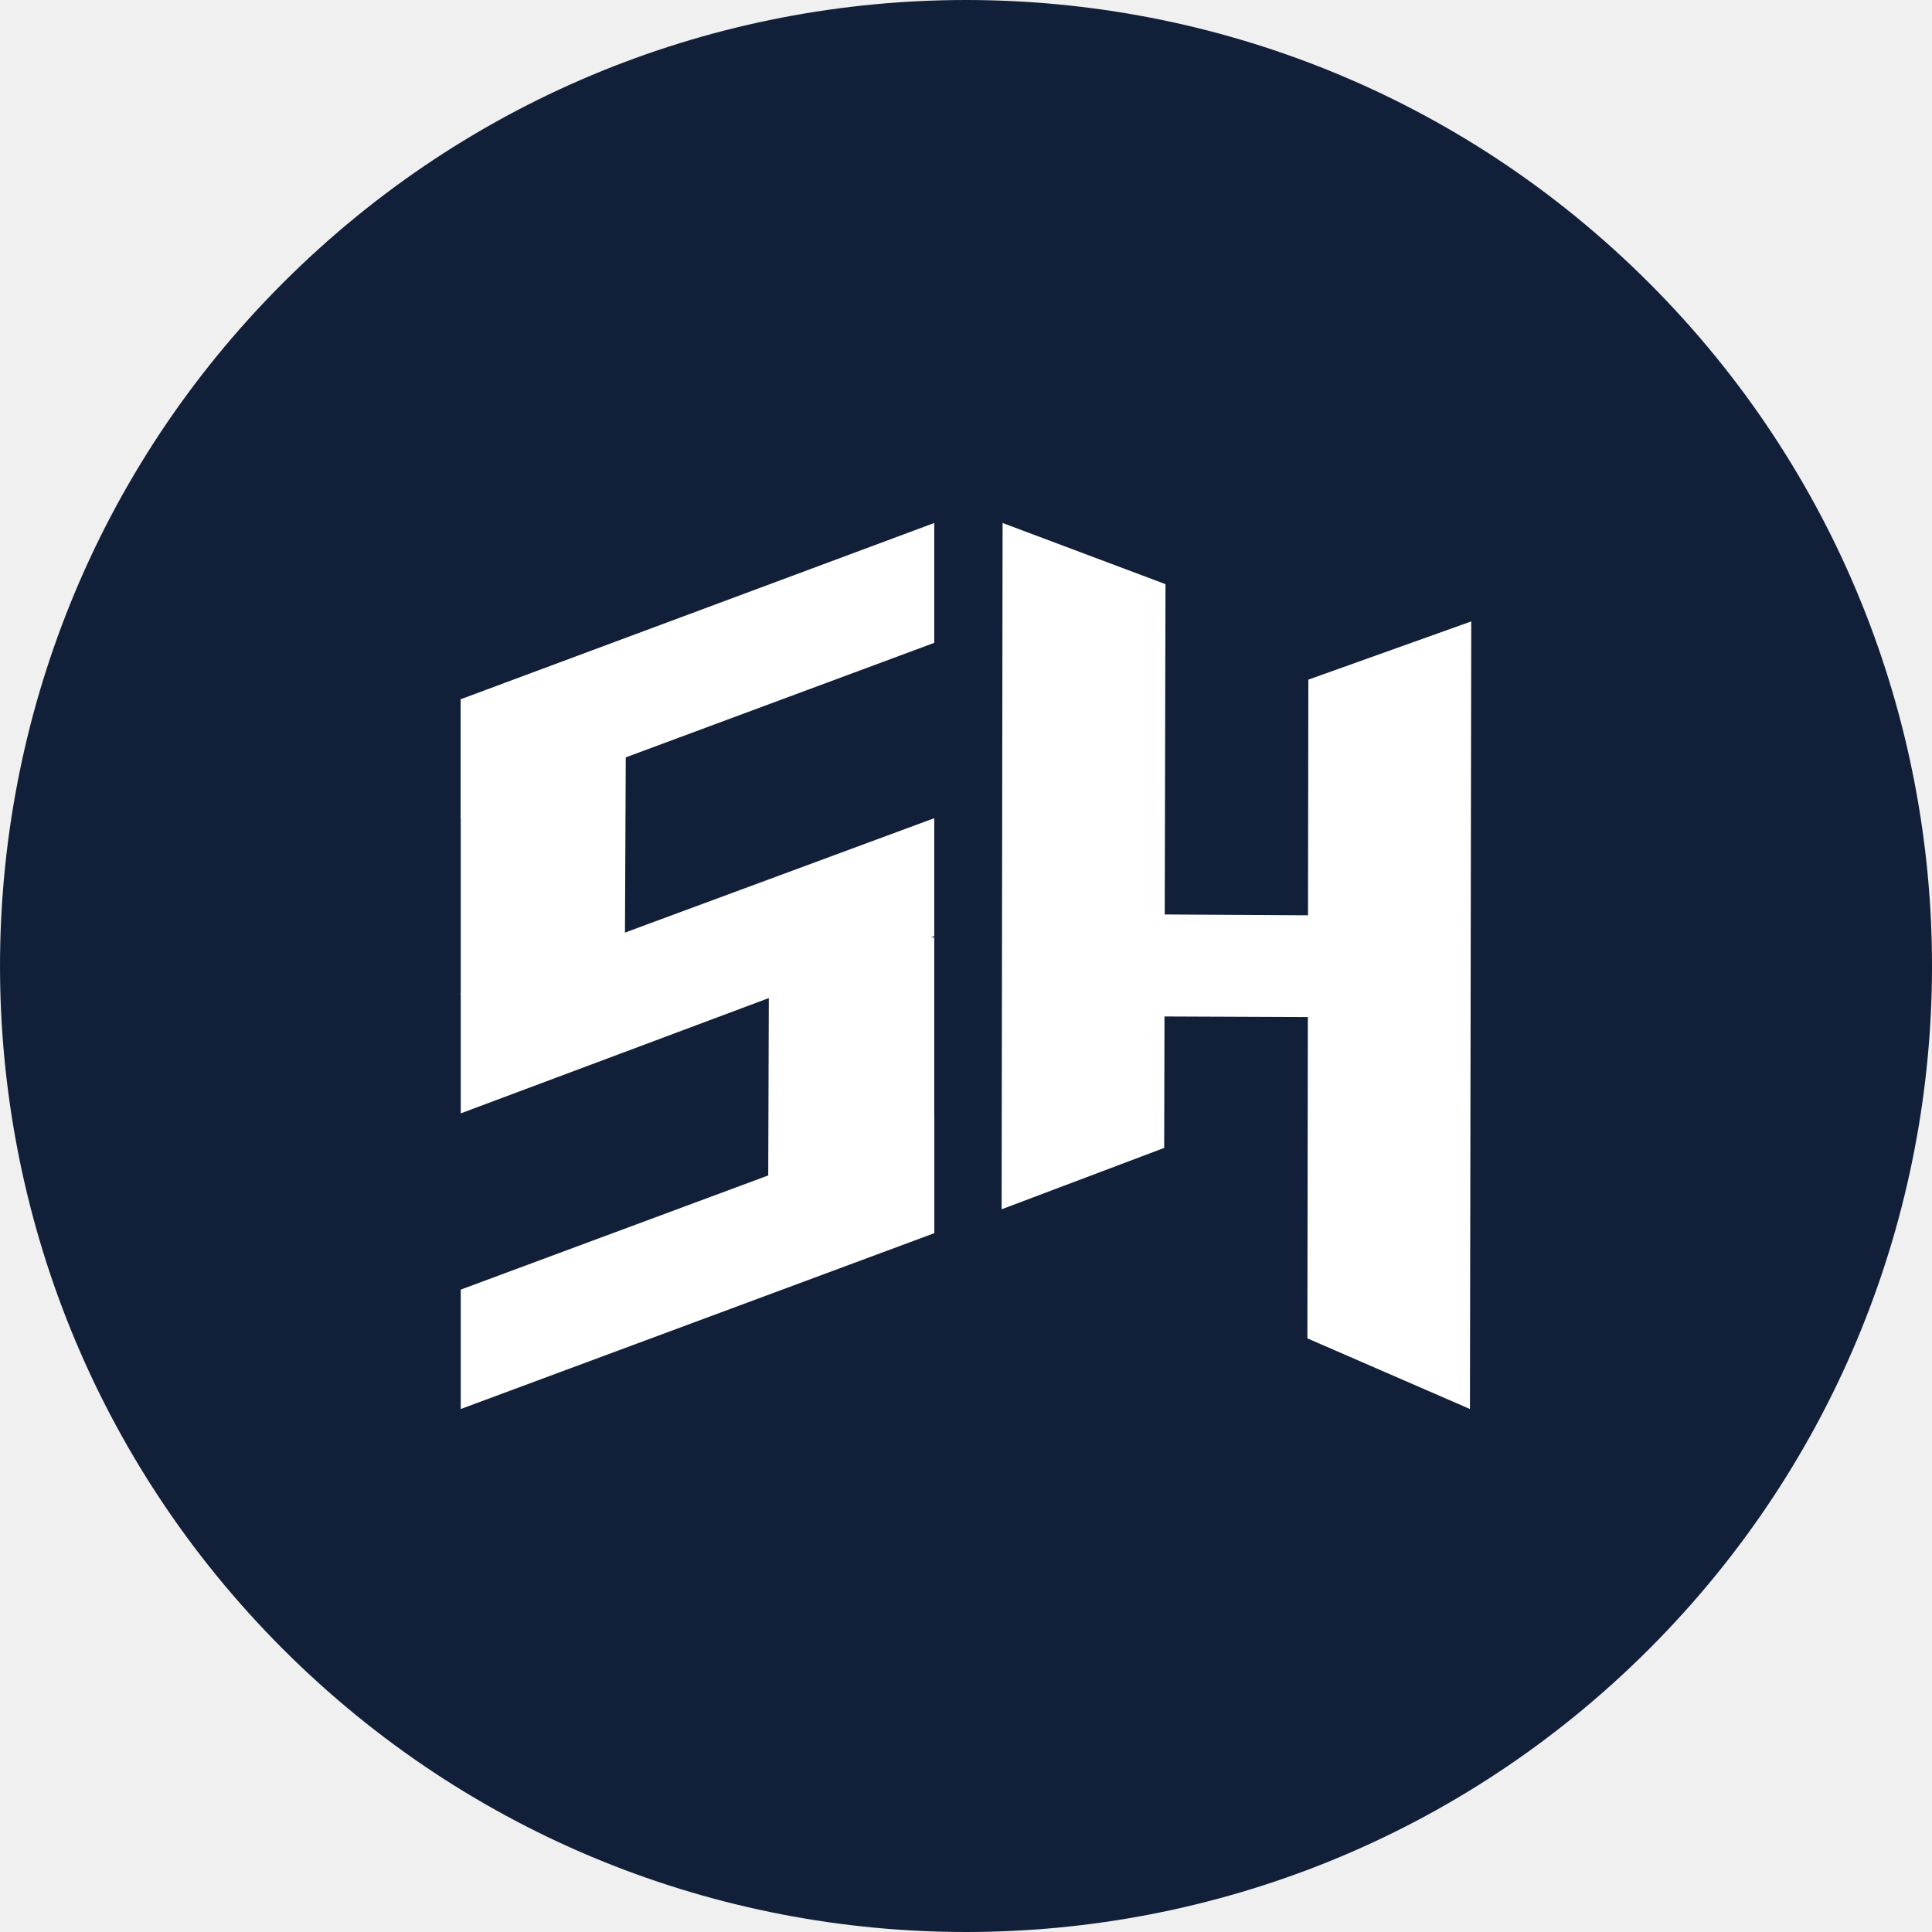
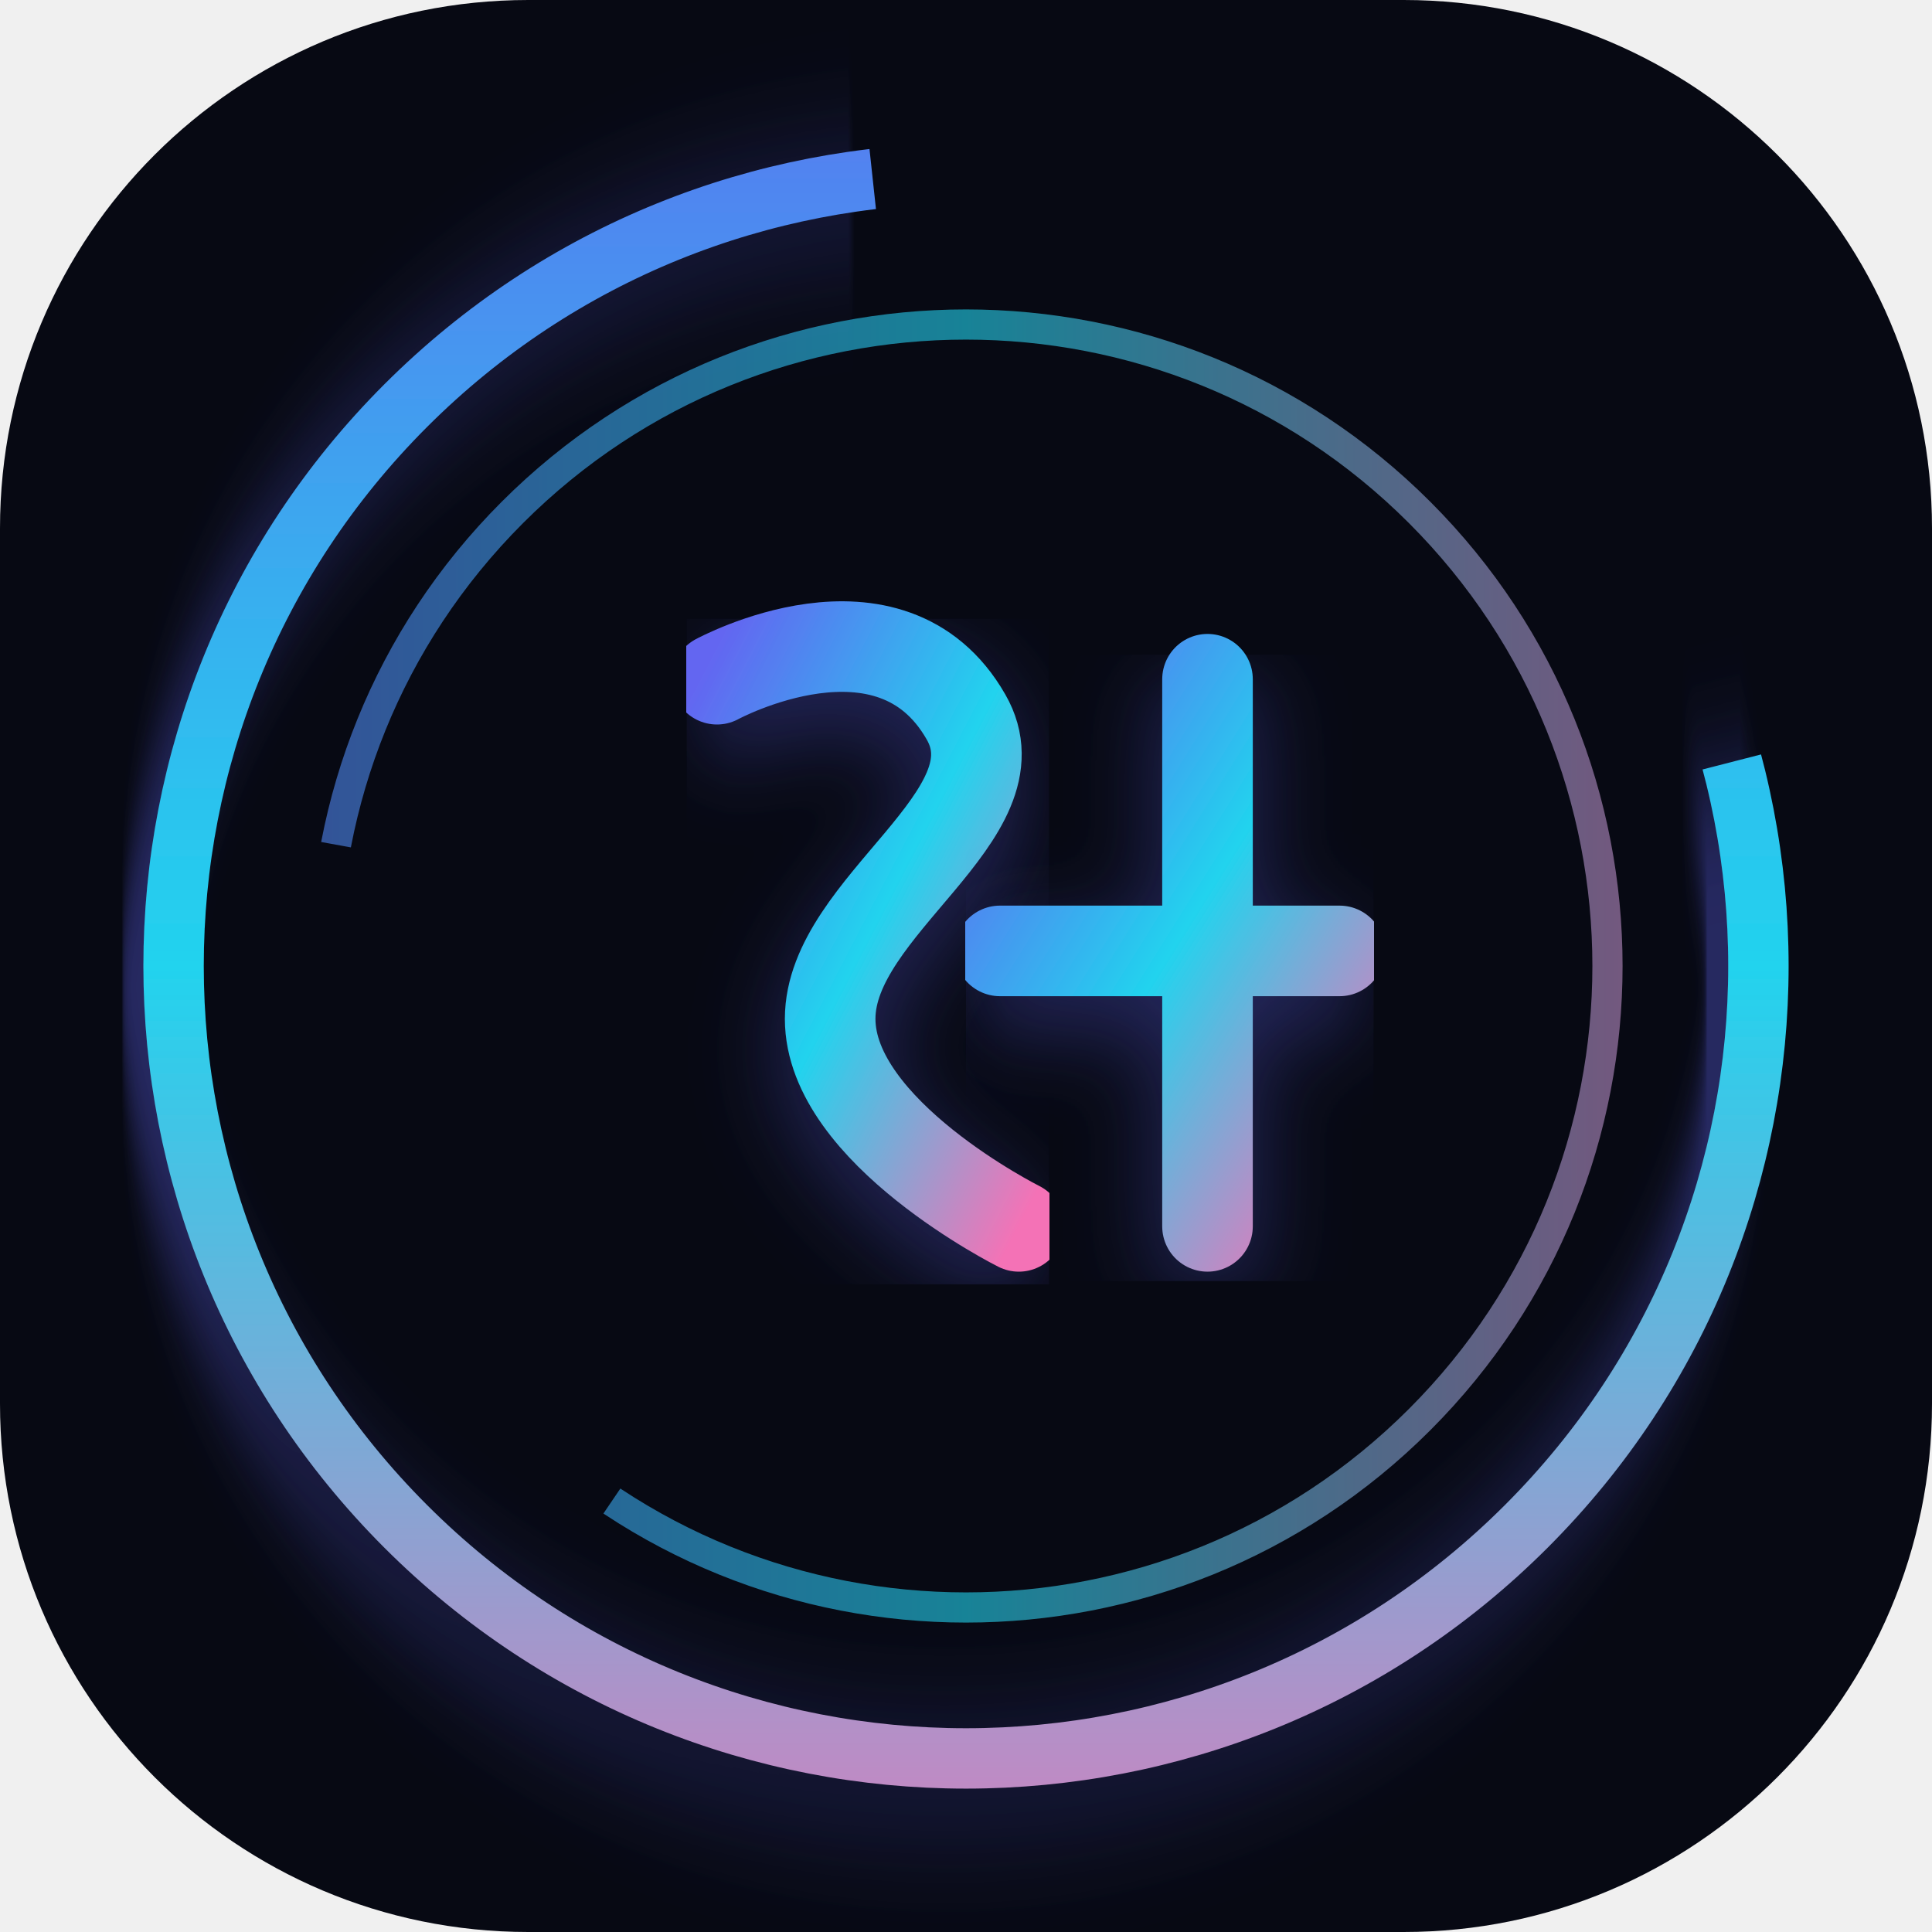
- <svg xmlns="http://www.w3.org/2000/svg" viewBox="0 0 500 500">
+ <svg xmlns="http://www.w3.org/2000/svg" viewBox="0 0 512 512" width="100%" height="100%">
  <defs>
-     <style>.cls-1{fill:#121f39;}.cls-2{fill:#fff;}</style>
+     <linearGradient id="glowGrad" x1="0%" y1="0%" x2="100%" y2="100%">
+       <stop offset="0%" stop-color="#6366f1" />
+       <stop offset="50%" stop-color="#22d3ee" />
+       <stop offset="100%" stop-color="#f472b6" />
+     </linearGradient>
+     <filter id="shadowFilter" x="-10%" y="-10%" width="120%" height="120%">
+       <feDropShadow dx="0" dy="8" stdDeviation="12" flood-color="#6366f1" flood-opacity="0.35" />
+     </filter>
  </defs>
-   <g id="OBJECTS">
-     <circle class="cls-1" cx="250" cy="250" r="250" transform="translate(-103.55 250) rotate(-45)" />
-     <polygon class="cls-2" points="161.67 257.42 162.01 181.28 119.24 180.96 119.24 257.42 161.67 257.42" />
-     <polygon class="cls-2" points="380.42 364.65 380.76 160.82 338.6 175.89 338.35 346.37 380.42 364.65" />
-     <polygon class="cls-2" points="301.29 297.08 301.63 151.18 259.47 135.35 259.22 312.96 301.29 297.08" />
-     <polygon class="cls-2" points="339.05 236.88 300.69 236.66 300.58 263.06 339.05 263.22 339.05 236.88" />
-     <polygon class="cls-2" points="241.78 319.15 241.78 242.62 199.02 242.41 198.77 318.75 241.78 319.15" />
-     <polygon class="cls-2" points="241.78 135.35 119.24 180.96 119.24 211.86 241.78 166.37 241.78 135.35" />
-     <polygon class="cls-2" points="241.78 211.75 119.24 257.07 119.24 288.14 241.78 242.28 241.78 211.75" />
-     <polygon class="cls-2" points="241.78 288.25 119.24 333.75 119.24 364.65 241.78 319.15 241.78 288.25" />
-   </g>
+   <rect width="512" height="512" rx="140" fill="#070913" />
+   <circle cx="256" cy="256" r="210" stroke="url(#glowGrad)" stroke-width="16" stroke-dasharray="800 300" fill="none" transform="rotate(45 256 256)" filter="url(#shadowFilter)" />
+   <circle cx="256" cy="256" r="170" stroke="url(#glowGrad)" stroke-width="8" stroke-dasharray="500 200" fill="none" opacity="0.6" transform="rotate(-45 256 256)" />
+   <path d="M 190,180 C 190,180 236,155 256,190 C 271,216 220,240 220,270 C 220,300 270,325 270,325" stroke="url(#glowGrad)" stroke-width="24" stroke-linecap="round" fill="none" filter="url(#shadowFilter)" />
+   <path d="M 320,180 L 320,325 M 265,252 L 355,252" stroke="url(#glowGrad)" stroke-width="24" stroke-linecap="round" fill="none" filter="url(#shadowFilter)" />
</svg>
